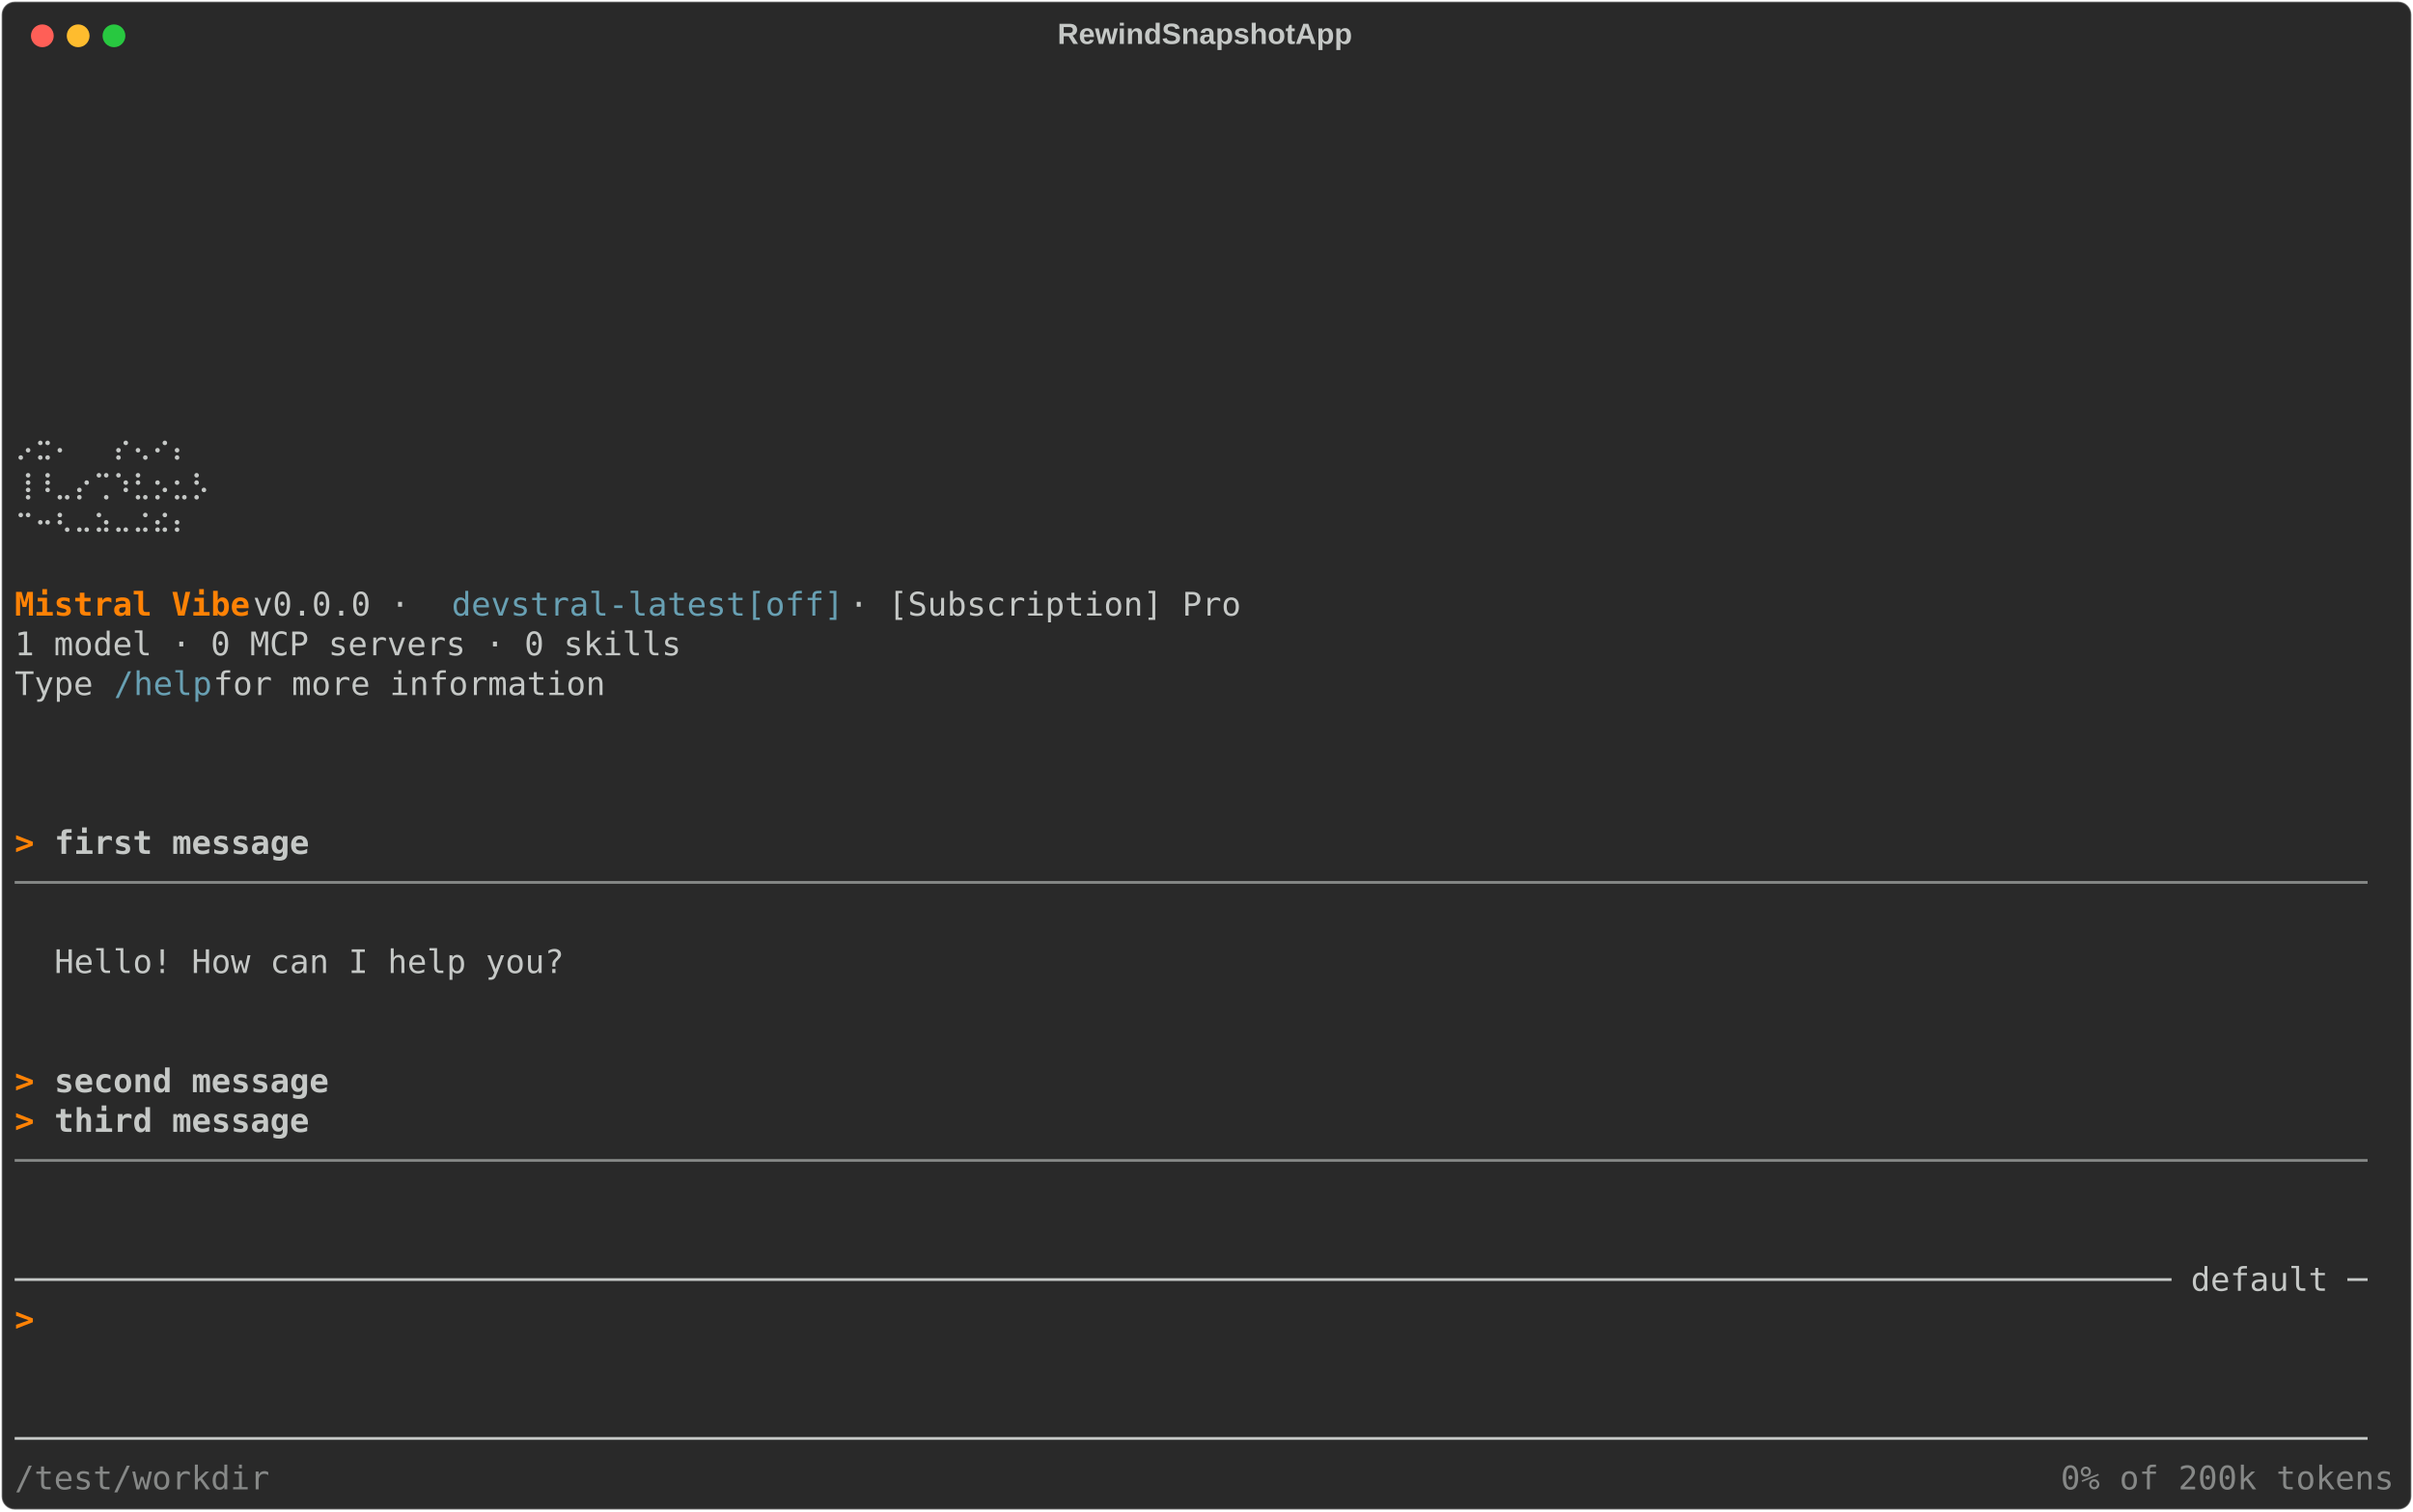
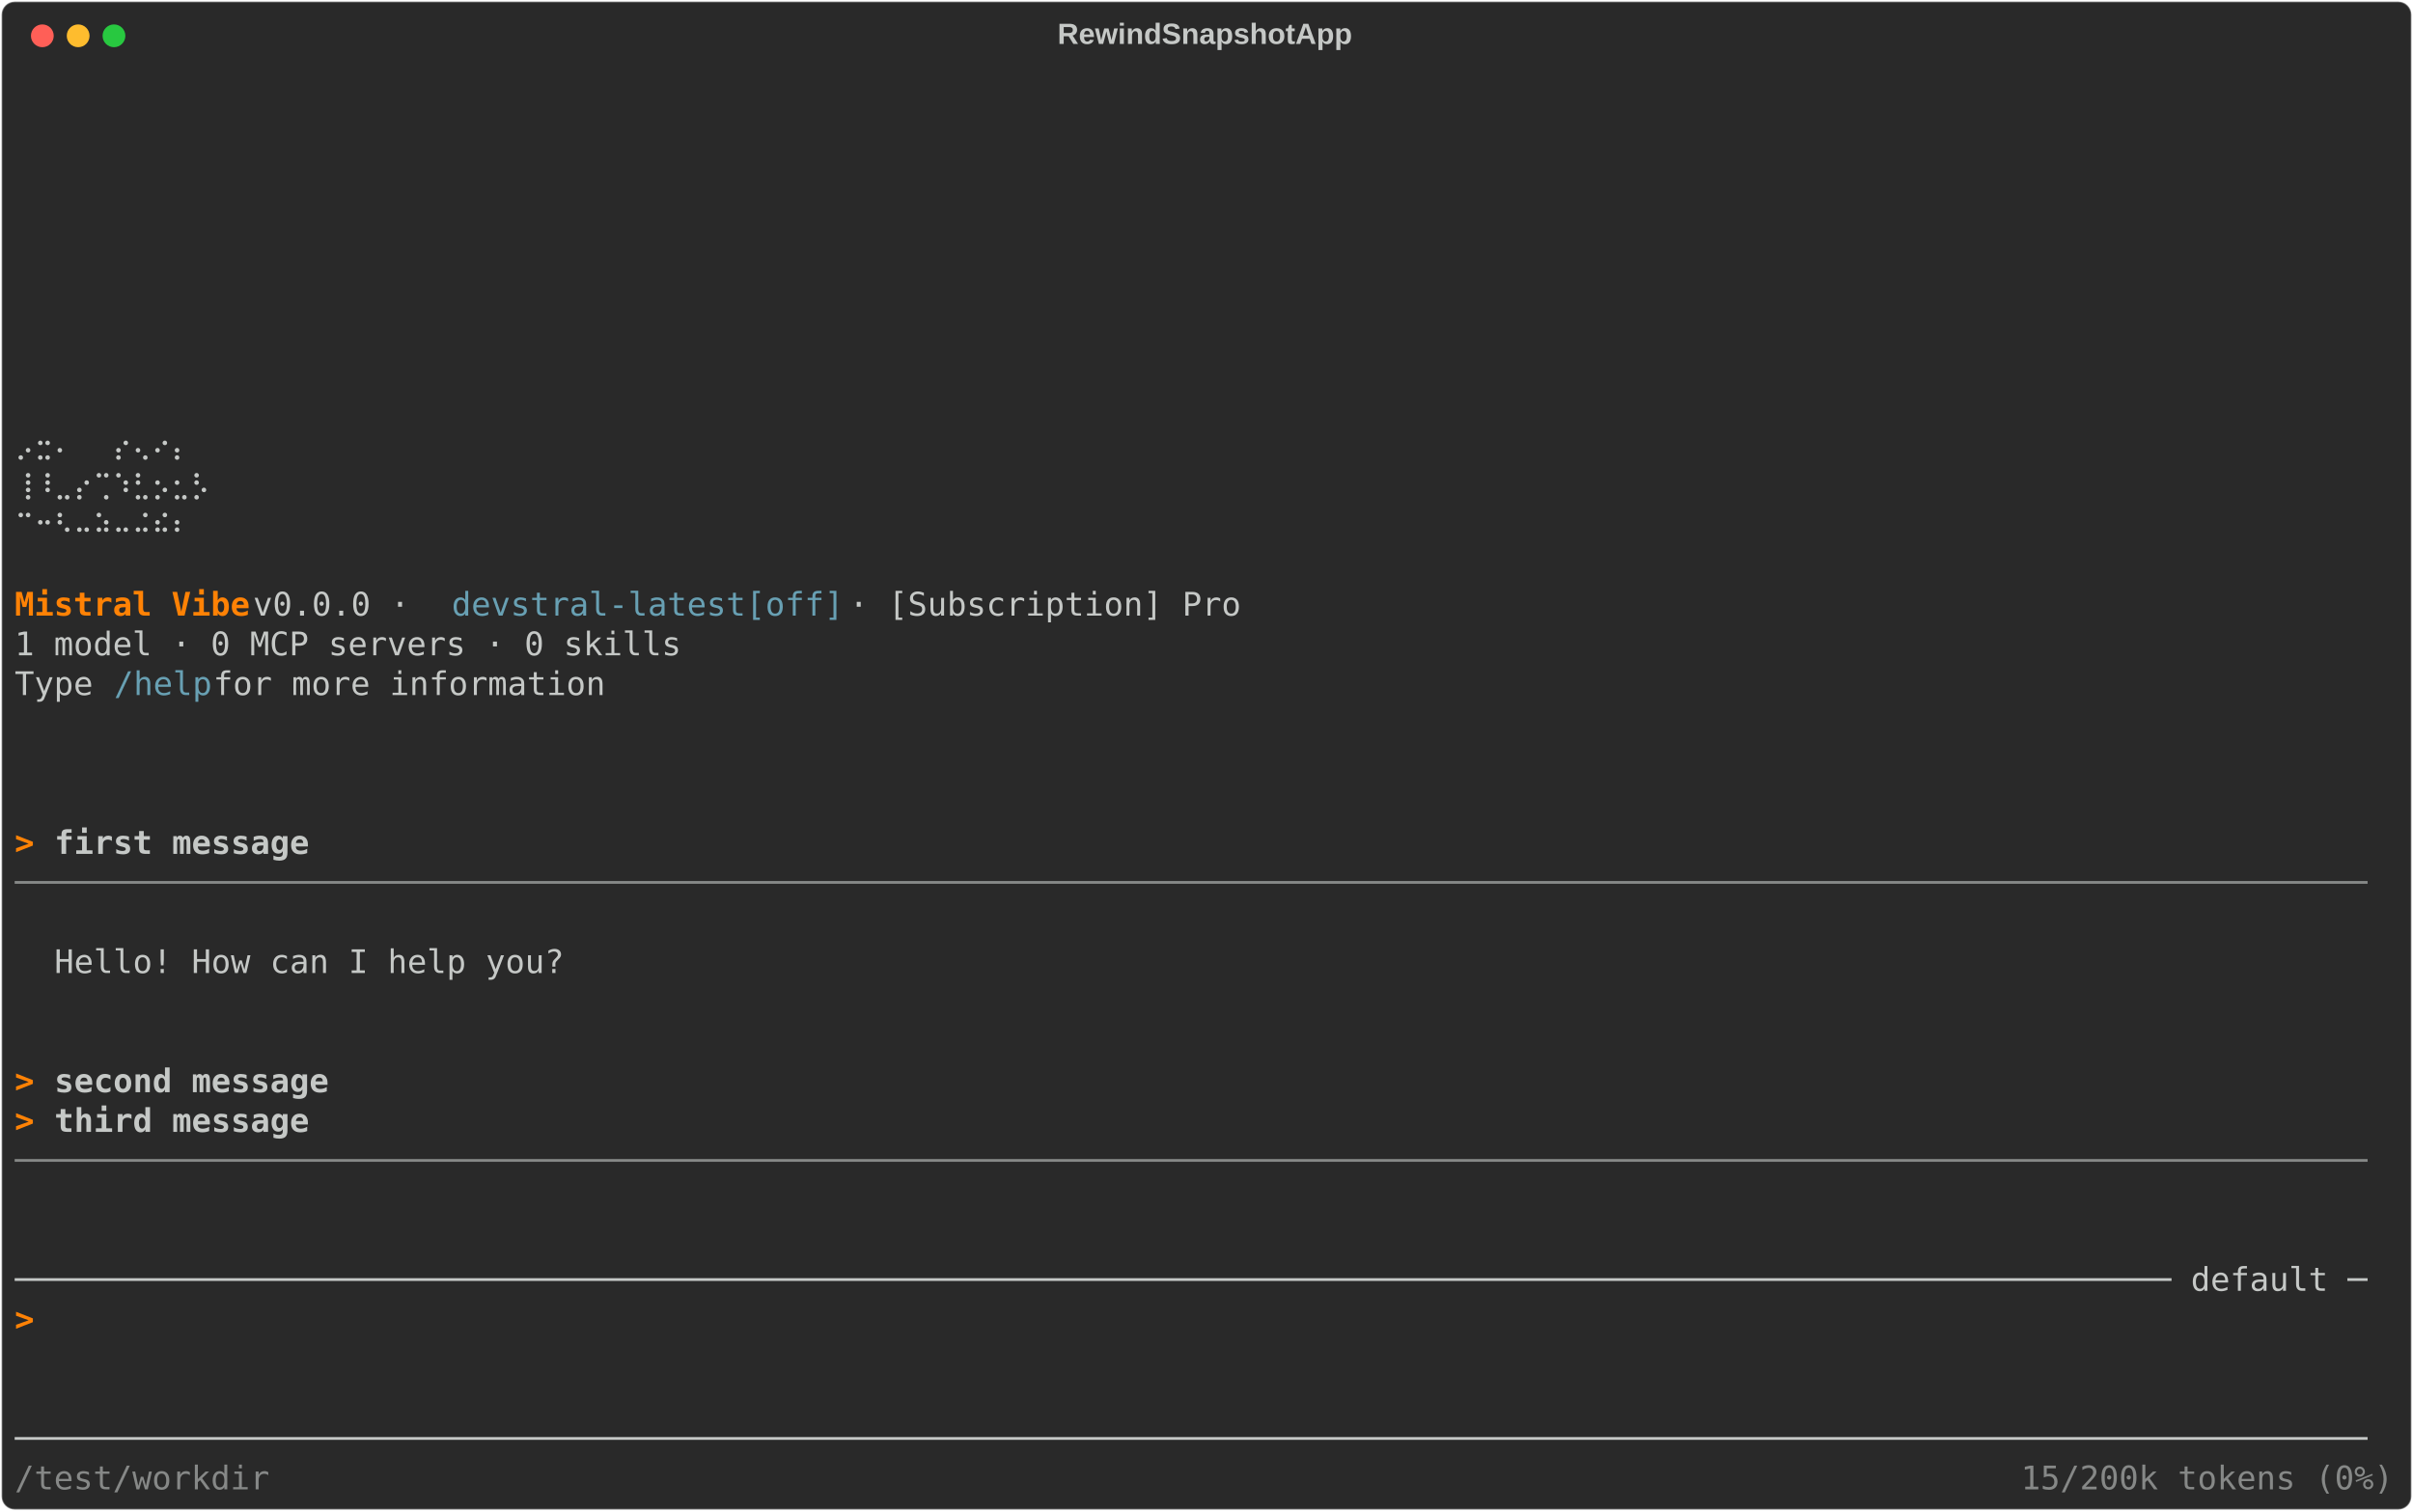
<svg xmlns="http://www.w3.org/2000/svg" class="rich-terminal" viewBox="0 0 1482 928.4">
  <style>

    @font-face {
        font-family: "Fira Code";
        src: local("FiraCode-Regular"),
                url("https://cdnjs.cloudflare.com/ajax/libs/firacode/6.2.0/woff2/FiraCode-Regular.woff2") format("woff2"),
                url("https://cdnjs.cloudflare.com/ajax/libs/firacode/6.2.0/woff/FiraCode-Regular.woff") format("woff");
        font-style: normal;
        font-weight: 400;
    }
    @font-face {
        font-family: "Fira Code";
        src: local("FiraCode-Bold"),
                url("https://cdnjs.cloudflare.com/ajax/libs/firacode/6.2.0/woff2/FiraCode-Bold.woff2") format("woff2"),
                url("https://cdnjs.cloudflare.com/ajax/libs/firacode/6.2.0/woff/FiraCode-Bold.woff") format("woff");
        font-style: bold;
        font-weight: 700;
    }

    .terminal-matrix {
        font-family: Fira Code, monospace;
        font-size: 20px;
        line-height: 24.4px;
        font-variant-east-asian: full-width;
    }

    .terminal-title {
        font-size: 18px;
        font-weight: bold;
        font-family: arial;
    }

    .terminal-r1 { fill: #c5c8c6 }
.terminal-r2 { fill: #ff8205;font-weight: bold }
.terminal-r3 { fill: #68a0b3 }
.terminal-r4 { fill: #c5c8c6;font-weight: bold }
.terminal-r5 { fill: #868887 }
    </style>
  <defs>
    <clipPath id="terminal-clip-terminal">
      <rect x="0" y="0" width="1463.0" height="877.4" />
    </clipPath>
    <clipPath id="terminal-line-0">
      <rect x="0" y="1.5" width="1464" height="24.65" />
    </clipPath>
    <clipPath id="terminal-line-1">
      <rect x="0" y="25.9" width="1464" height="24.65" />
    </clipPath>
    <clipPath id="terminal-line-2">
      <rect x="0" y="50.3" width="1464" height="24.65" />
    </clipPath>
    <clipPath id="terminal-line-3">
      <rect x="0" y="74.7" width="1464" height="24.65" />
    </clipPath>
    <clipPath id="terminal-line-4">
      <rect x="0" y="99.1" width="1464" height="24.65" />
    </clipPath>
    <clipPath id="terminal-line-5">
      <rect x="0" y="123.5" width="1464" height="24.65" />
    </clipPath>
    <clipPath id="terminal-line-6">
      <rect x="0" y="147.9" width="1464" height="24.65" />
    </clipPath>
    <clipPath id="terminal-line-7">
      <rect x="0" y="172.3" width="1464" height="24.65" />
    </clipPath>
    <clipPath id="terminal-line-8">
      <rect x="0" y="196.7" width="1464" height="24.65" />
    </clipPath>
    <clipPath id="terminal-line-9">
      <rect x="0" y="221.1" width="1464" height="24.65" />
    </clipPath>
    <clipPath id="terminal-line-10">
      <rect x="0" y="245.5" width="1464" height="24.65" />
    </clipPath>
    <clipPath id="terminal-line-11">
      <rect x="0" y="269.9" width="1464" height="24.65" />
    </clipPath>
    <clipPath id="terminal-line-12">
      <rect x="0" y="294.3" width="1464" height="24.65" />
    </clipPath>
    <clipPath id="terminal-line-13">
      <rect x="0" y="318.7" width="1464" height="24.65" />
    </clipPath>
    <clipPath id="terminal-line-14">
      <rect x="0" y="343.1" width="1464" height="24.65" />
    </clipPath>
    <clipPath id="terminal-line-15">
      <rect x="0" y="367.5" width="1464" height="24.65" />
    </clipPath>
    <clipPath id="terminal-line-16">
      <rect x="0" y="391.9" width="1464" height="24.65" />
    </clipPath>
    <clipPath id="terminal-line-17">
      <rect x="0" y="416.3" width="1464" height="24.65" />
    </clipPath>
    <clipPath id="terminal-line-18">
      <rect x="0" y="440.7" width="1464" height="24.65" />
    </clipPath>
    <clipPath id="terminal-line-19">
      <rect x="0" y="465.1" width="1464" height="24.65" />
    </clipPath>
    <clipPath id="terminal-line-20">
      <rect x="0" y="489.5" width="1464" height="24.65" />
    </clipPath>
    <clipPath id="terminal-line-21">
      <rect x="0" y="513.9" width="1464" height="24.65" />
    </clipPath>
    <clipPath id="terminal-line-22">
      <rect x="0" y="538.3" width="1464" height="24.65" />
    </clipPath>
    <clipPath id="terminal-line-23">
      <rect x="0" y="562.7" width="1464" height="24.65" />
    </clipPath>
    <clipPath id="terminal-line-24">
      <rect x="0" y="587.1" width="1464" height="24.65" />
    </clipPath>
    <clipPath id="terminal-line-25">
      <rect x="0" y="611.5" width="1464" height="24.65" />
    </clipPath>
    <clipPath id="terminal-line-26">
      <rect x="0" y="635.9" width="1464" height="24.65" />
    </clipPath>
    <clipPath id="terminal-line-27">
      <rect x="0" y="660.3" width="1464" height="24.65" />
    </clipPath>
    <clipPath id="terminal-line-28">
      <rect x="0" y="684.7" width="1464" height="24.65" />
    </clipPath>
    <clipPath id="terminal-line-29">
      <rect x="0" y="709.1" width="1464" height="24.65" />
    </clipPath>
    <clipPath id="terminal-line-30">
      <rect x="0" y="733.5" width="1464" height="24.65" />
    </clipPath>
    <clipPath id="terminal-line-31">
      <rect x="0" y="757.9" width="1464" height="24.65" />
    </clipPath>
    <clipPath id="terminal-line-32">
      <rect x="0" y="782.3" width="1464" height="24.65" />
    </clipPath>
    <clipPath id="terminal-line-33">
      <rect x="0" y="806.7" width="1464" height="24.65" />
    </clipPath>
    <clipPath id="terminal-line-34">
      <rect x="0" y="831.1" width="1464" height="24.65" />
    </clipPath>
  </defs>
  <rect fill="#292929" stroke="rgba(255,255,255,0.35)" stroke-width="1" x="1" y="1" width="1480" height="926.4" rx="8" />
  <text class="terminal-title" fill="#c5c8c6" text-anchor="middle" x="740" y="27">RewindSnapshotApp</text>
  <g transform="translate(26,22)">
    <circle cx="0" cy="0" r="7" fill="#ff5f57" />
    <circle cx="22" cy="0" r="7" fill="#febc2e" />
    <circle cx="44" cy="0" r="7" fill="#28c840" />
  </g>
  <g transform="translate(9, 41)" clip-path="url(#terminal-clip-terminal)">
    <g class="terminal-matrix">
      <text class="terminal-r1" x="1464" y="20" textLength="12.2" clip-path="url(#terminal-line-0)">
</text>
      <text class="terminal-r1" x="1464" y="44.4" textLength="12.2" clip-path="url(#terminal-line-1)">
</text>
      <text class="terminal-r1" x="1464" y="68.8" textLength="12.2" clip-path="url(#terminal-line-2)">
</text>
      <text class="terminal-r1" x="1464" y="93.2" textLength="12.2" clip-path="url(#terminal-line-3)">
</text>
      <text class="terminal-r1" x="1464" y="117.6" textLength="12.2" clip-path="url(#terminal-line-4)">
</text>
      <text class="terminal-r1" x="1464" y="142" textLength="12.2" clip-path="url(#terminal-line-5)">
</text>
      <text class="terminal-r1" x="1464" y="166.4" textLength="12.2" clip-path="url(#terminal-line-6)">
</text>
      <text class="terminal-r1" x="1464" y="190.8" textLength="12.2" clip-path="url(#terminal-line-7)">
</text>
      <text class="terminal-r1" x="1464" y="215.2" textLength="12.2" clip-path="url(#terminal-line-8)">
</text>
      <text class="terminal-r1" x="0" y="239.6" textLength="134.2" clip-path="url(#terminal-line-9)">  ⡠⣒⠄  ⡔⢄⠔⡄</text>
      <text class="terminal-r1" x="1464" y="239.6" textLength="12.2" clip-path="url(#terminal-line-9)">
</text>
      <text class="terminal-r1" x="0" y="264" textLength="134.2" clip-path="url(#terminal-line-10)"> ⢸⠸⣀⡔⢉⠱⣃⡢⣂⡣</text>
      <text class="terminal-r1" x="1464" y="264" textLength="12.2" clip-path="url(#terminal-line-10)">
</text>
      <text class="terminal-r1" x="0" y="288.4" textLength="134.2" clip-path="url(#terminal-line-11)">  ⠉⠒⠣⠤⠵⠤⠬⠮⠆</text>
      <text class="terminal-r1" x="1464" y="288.4" textLength="12.2" clip-path="url(#terminal-line-11)">
</text>
      <text class="terminal-r1" x="1464" y="312.8" textLength="12.2" clip-path="url(#terminal-line-12)">
</text>
      <text class="terminal-r2" x="0" y="337.2" textLength="146.4" clip-path="url(#terminal-line-13)">Mistral Vibe</text>
      <text class="terminal-r1" x="146.4" y="337.2" textLength="122" clip-path="url(#terminal-line-13)"> v0.0.0 · </text>
      <text class="terminal-r3" x="268.4" y="337.2" textLength="244" clip-path="url(#terminal-line-13)">devstral-latest[off]</text>
      <text class="terminal-r1" x="512.4" y="337.2" textLength="256.2" clip-path="url(#terminal-line-13)"> · [Subscription] Pro</text>
      <text class="terminal-r1" x="1464" y="337.2" textLength="12.2" clip-path="url(#terminal-line-13)">
</text>
      <text class="terminal-r1" x="0" y="361.6" textLength="414.8" clip-path="url(#terminal-line-14)">1 model · 0 MCP servers · 0 skills</text>
      <text class="terminal-r1" x="1464" y="361.6" textLength="12.2" clip-path="url(#terminal-line-14)">
</text>
      <text class="terminal-r1" x="0" y="386" textLength="61" clip-path="url(#terminal-line-15)">Type </text>
      <text class="terminal-r3" x="61" y="386" textLength="61" clip-path="url(#terminal-line-15)">/help</text>
      <text class="terminal-r1" x="122" y="386" textLength="256.2" clip-path="url(#terminal-line-15)"> for more information</text>
      <text class="terminal-r1" x="1464" y="386" textLength="12.2" clip-path="url(#terminal-line-15)">
</text>
      <text class="terminal-r1" x="1464" y="410.4" textLength="12.2" clip-path="url(#terminal-line-16)">
</text>
      <text class="terminal-r1" x="1464" y="434.8" textLength="12.2" clip-path="url(#terminal-line-17)">
</text>
      <text class="terminal-r1" x="1464" y="459.2" textLength="12.2" clip-path="url(#terminal-line-18)">
</text>
      <text class="terminal-r2" x="0" y="483.6" textLength="24.4" clip-path="url(#terminal-line-19)">&gt; </text>
      <text class="terminal-r4" x="24.4" y="483.6" textLength="158.6" clip-path="url(#terminal-line-19)">first message</text>
      <text class="terminal-r1" x="1464" y="483.6" textLength="12.2" clip-path="url(#terminal-line-19)">
</text>
      <text class="terminal-r5" x="0" y="508" textLength="1464" clip-path="url(#terminal-line-20)">────────────────────────────────────────────────────────────────────────────────────────────────────────────────────────</text>
      <text class="terminal-r1" x="1464" y="508" textLength="12.2" clip-path="url(#terminal-line-20)">
</text>
      <text class="terminal-r1" x="1464" y="532.4" textLength="12.2" clip-path="url(#terminal-line-21)">
</text>
      <text class="terminal-r1" x="24.4" y="556.8" textLength="317.2" clip-path="url(#terminal-line-22)">Hello! How can I help you?</text>
      <text class="terminal-r1" x="1464" y="556.8" textLength="12.2" clip-path="url(#terminal-line-22)">
</text>
      <text class="terminal-r1" x="1464" y="581.2" textLength="12.2" clip-path="url(#terminal-line-23)">
</text>
      <text class="terminal-r1" x="1464" y="605.6" textLength="12.2" clip-path="url(#terminal-line-24)">
</text>
      <text class="terminal-r2" x="0" y="630" textLength="24.4" clip-path="url(#terminal-line-25)">&gt; </text>
      <text class="terminal-r4" x="24.4" y="630" textLength="170.8" clip-path="url(#terminal-line-25)">second message</text>
      <text class="terminal-r1" x="1464" y="630" textLength="12.2" clip-path="url(#terminal-line-25)">
</text>
      <text class="terminal-r2" x="0" y="654.4" textLength="24.4" clip-path="url(#terminal-line-26)">&gt; </text>
      <text class="terminal-r4" x="24.4" y="654.4" textLength="158.6" clip-path="url(#terminal-line-26)">third message</text>
      <text class="terminal-r1" x="1464" y="654.4" textLength="12.2" clip-path="url(#terminal-line-26)">
</text>
      <text class="terminal-r5" x="0" y="678.8" textLength="1464" clip-path="url(#terminal-line-27)">────────────────────────────────────────────────────────────────────────────────────────────────────────────────────────</text>
      <text class="terminal-r1" x="1464" y="678.8" textLength="12.2" clip-path="url(#terminal-line-27)">
</text>
      <text class="terminal-r1" x="1464" y="703.2" textLength="12.2" clip-path="url(#terminal-line-28)">
</text>
      <text class="terminal-r1" x="1464" y="727.6" textLength="12.2" clip-path="url(#terminal-line-29)">
</text>
      <text class="terminal-r1" x="0" y="752" textLength="1464" clip-path="url(#terminal-line-30)">────────────────────────────────────────────────────────────────────────────────────────────────────────────── default ─</text>
      <text class="terminal-r1" x="1464" y="752" textLength="12.2" clip-path="url(#terminal-line-30)">
</text>
      <text class="terminal-r2" x="0" y="776.4" textLength="12.2" clip-path="url(#terminal-line-31)">&gt;</text>
      <text class="terminal-r1" x="1464" y="776.4" textLength="12.2" clip-path="url(#terminal-line-31)">
</text>
      <text class="terminal-r1" x="1464" y="800.8" textLength="12.2" clip-path="url(#terminal-line-32)">
</text>
      <text class="terminal-r1" x="1464" y="825.2" textLength="12.2" clip-path="url(#terminal-line-33)">
</text>
      <text class="terminal-r1" x="0" y="849.6" textLength="1464" clip-path="url(#terminal-line-34)">────────────────────────────────────────────────────────────────────────────────────────────────────────────────────────</text>
      <text class="terminal-r1" x="1464" y="849.6" textLength="12.2" clip-path="url(#terminal-line-34)">
</text>
      <text class="terminal-r5" x="0" y="874" textLength="158.6" clip-path="url(#terminal-line-35)">/test/workdir</text>
-       <text class="terminal-r5" x="1256.6" y="874" textLength="207.4" clip-path="url(#terminal-line-35)">0% of 200k tokens</text>
+       <text class="terminal-r5" x="1232.2" y="874" textLength="231.8" clip-path="url(#terminal-line-35)">15/200k tokens (0%)</text>
    </g>
  </g>
</svg>
